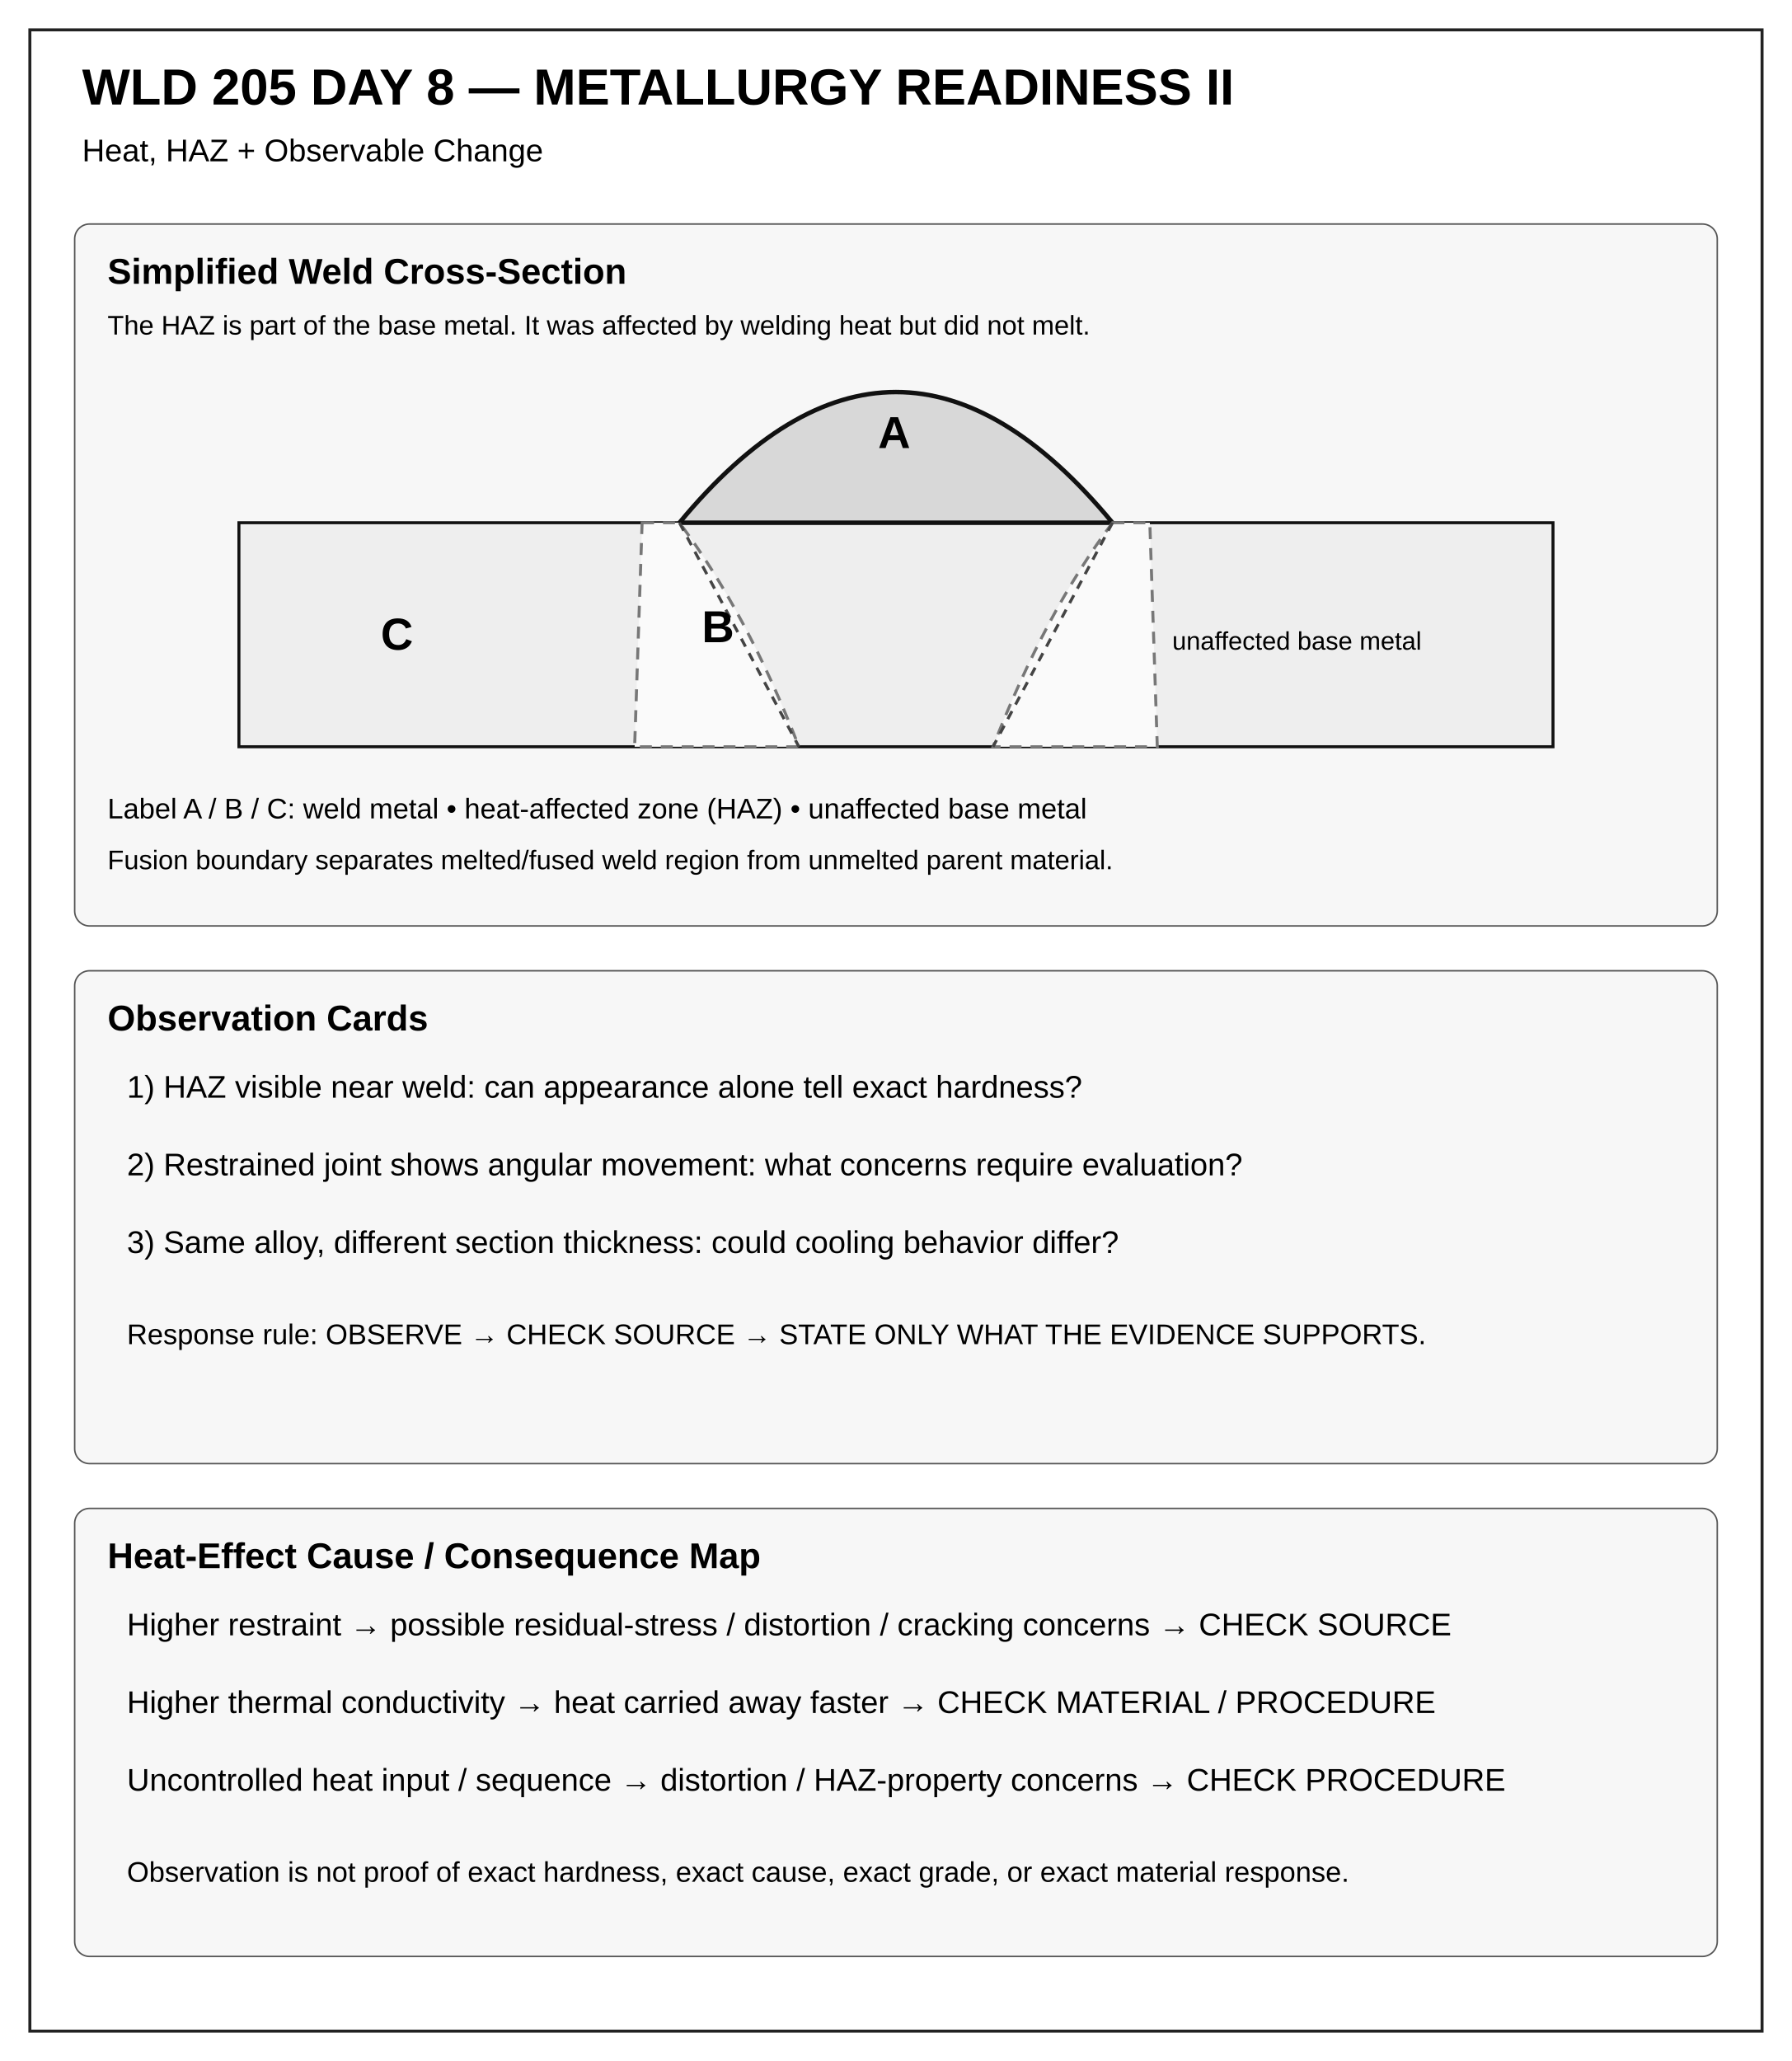
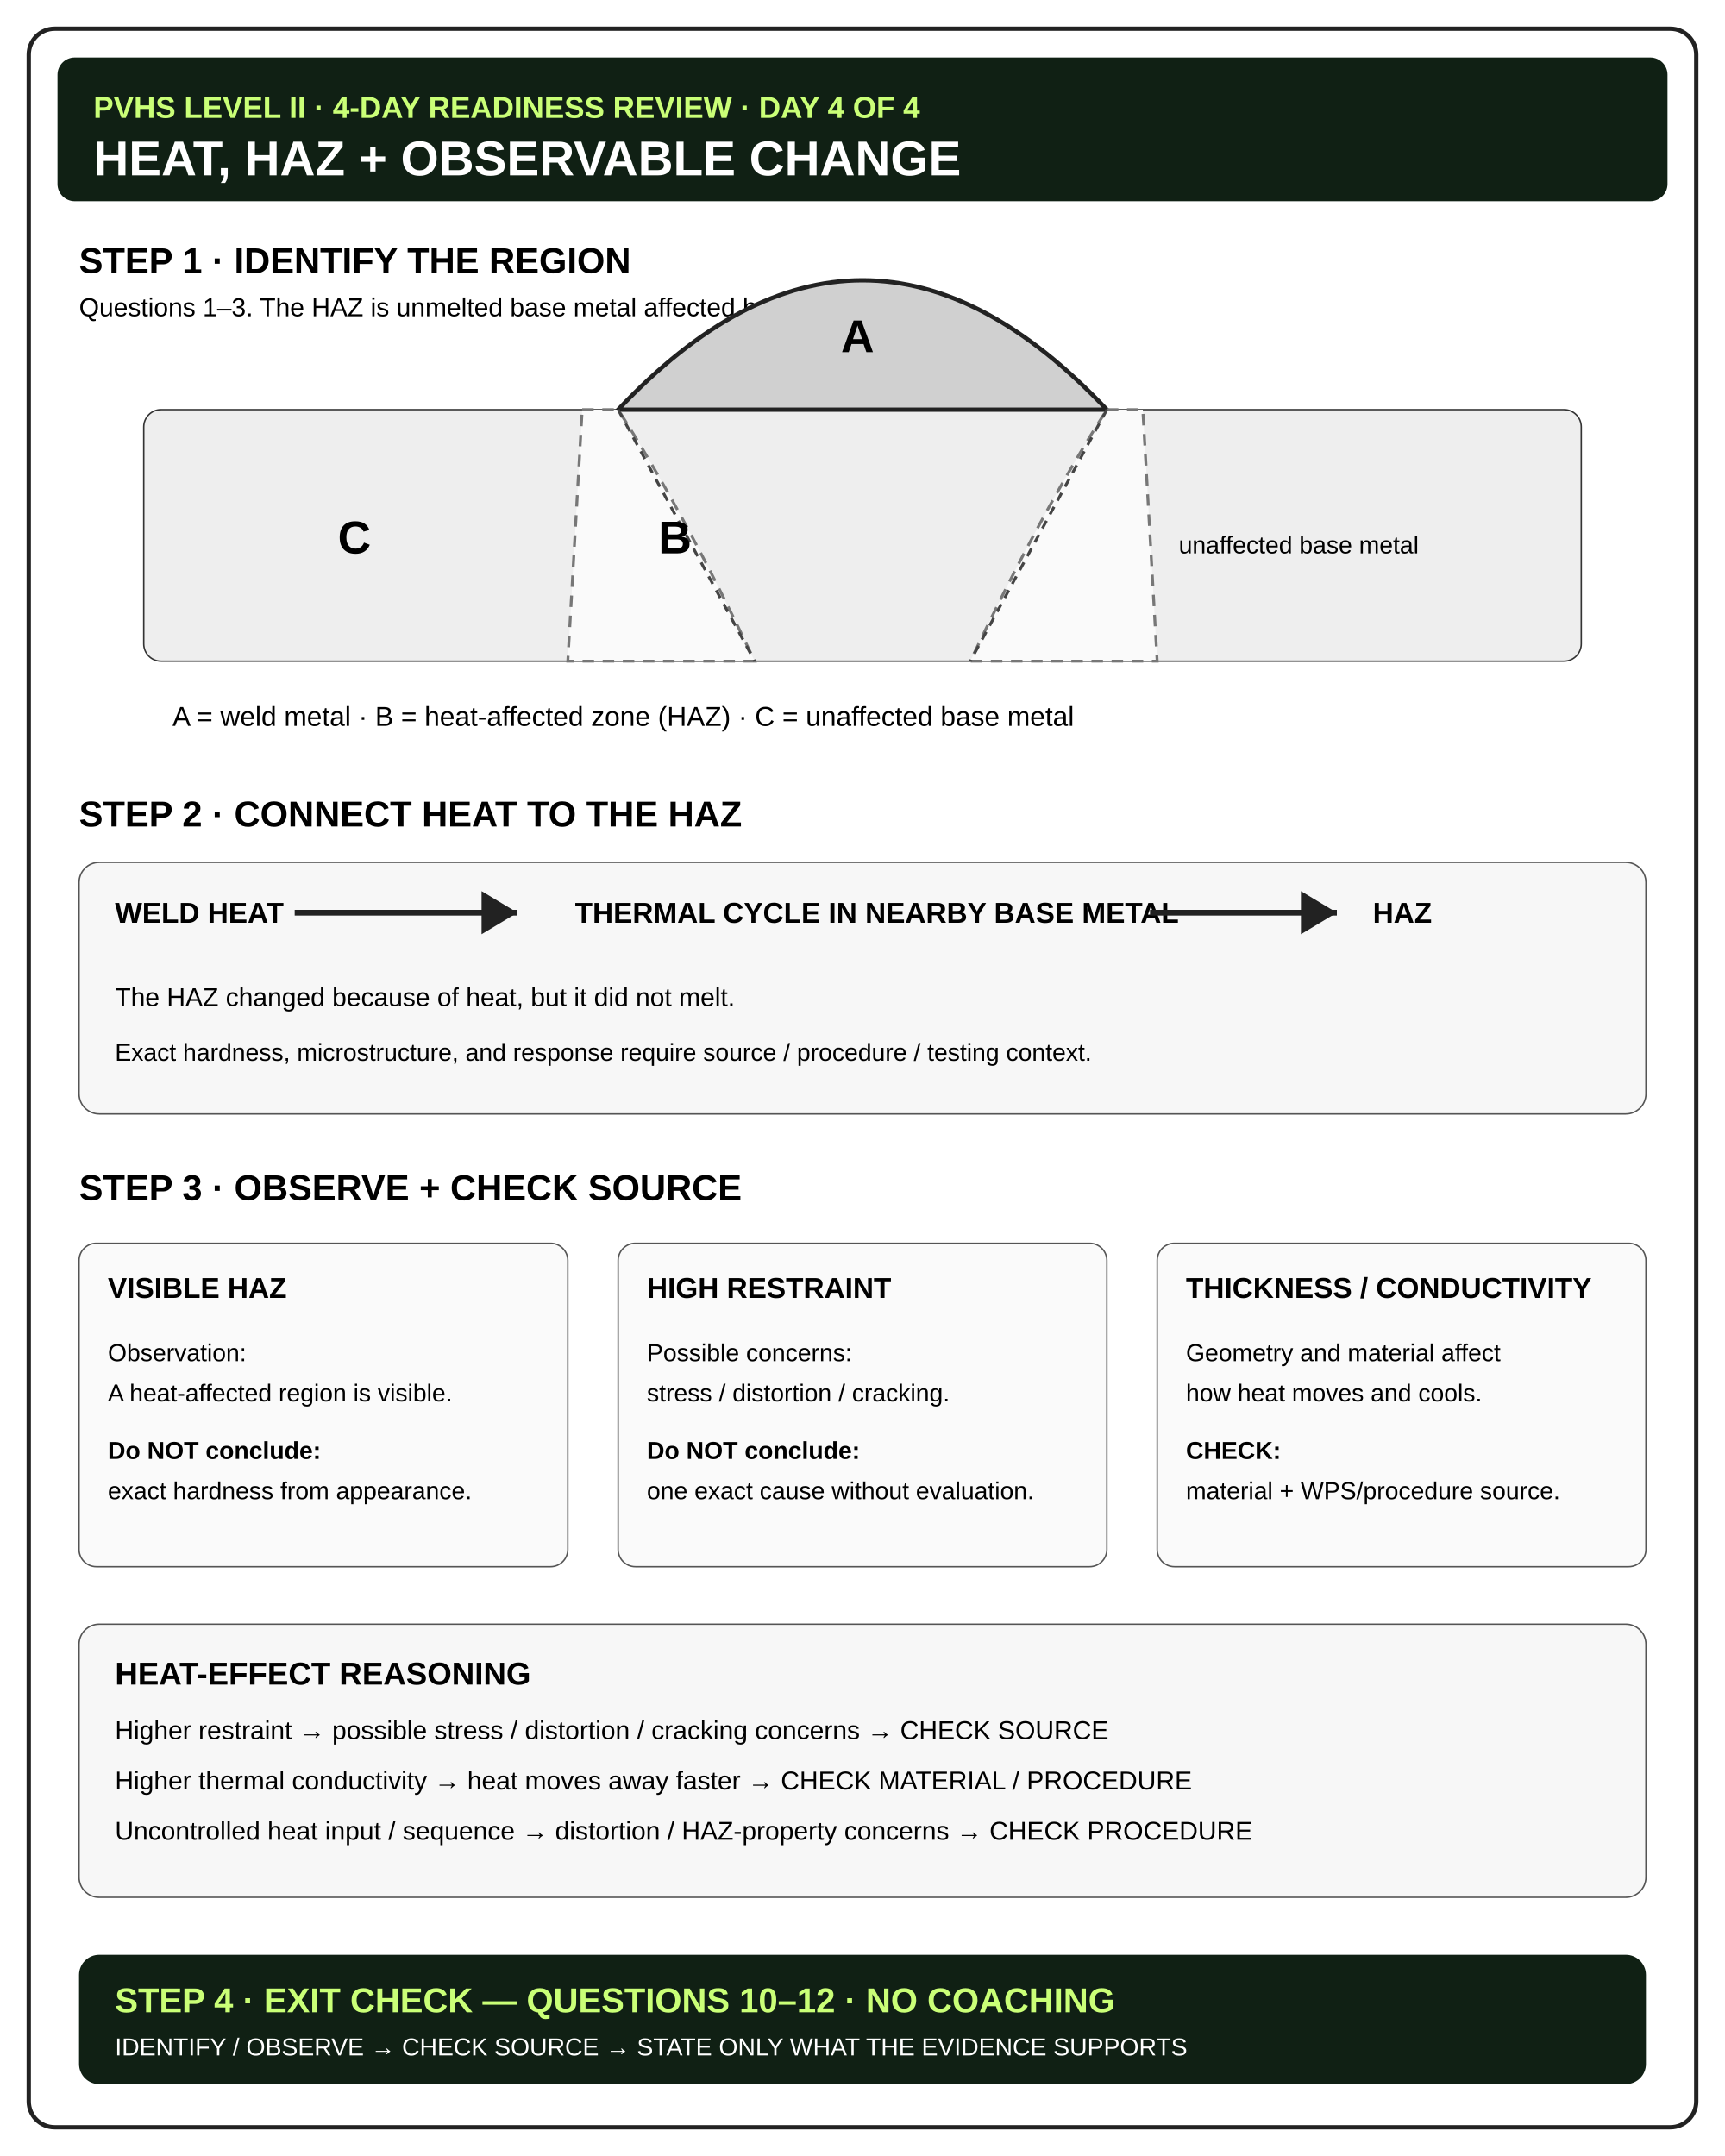
- <svg xmlns="http://www.w3.org/2000/svg" width="1200" height="1380" viewBox="0 0 1200 1380">
-   <rect width="1200" height="1380" fill="white" />
-   <rect x="20" y="20" width="1160" height="1340" fill="none" stroke="#222" stroke-width="2" />
-   <text x="55" y="70" font-family="Arial" font-size="34" font-weight="700">WLD 205 DAY 8 — METALLURGY READINESS II</text>
-   <text x="55" y="108" font-family="Arial" font-size="21">Heat, HAZ + Observable Change</text>
-   <rect x="50" y="150" width="1100" height="470" rx="10" fill="#f7f7f7" stroke="#555" />
-   <text x="72" y="190" font-family="Arial" font-size="24" font-weight="700">Simplified Weld Cross-Section</text>
-   <text x="72" y="224" font-family="Arial" font-size="18">The HAZ is part of the base metal. It was affected by welding heat but did not melt.</text>
-   <rect x="160" y="350" width="880" height="150" fill="#eeeeee" stroke="#111" stroke-width="2" />
-   <path d="M455 350 Q600 175 745 350 Z" fill="#d8d8d8" stroke="#111" stroke-width="3" />
-   <path d="M430 350 L455 350 Q500 410 535 500 L425 500 Z" fill="#fafafa" stroke="#777" stroke-width="2" stroke-dasharray="8 6" />
-   <path d="M745 350 L770 350 L775 500 L665 500 Q700 410 745 350 Z" fill="#fafafa" stroke="#777" stroke-width="2" stroke-dasharray="8 6" />
-   <line x1="455" y1="350" x2="535" y2="500" stroke="#444" stroke-width="2" stroke-dasharray="6 5" />
-   <line x1="745" y1="350" x2="665" y2="500" stroke="#444" stroke-width="2" stroke-dasharray="6 5" />
-   <text x="588" y="300" font-family="Arial" font-size="30" font-weight="700">A</text>
-   <text x="470" y="430" font-family="Arial" font-size="30" font-weight="700">B</text>
-   <text x="255" y="435" font-family="Arial" font-size="30" font-weight="700">C</text>
-   <text x="785" y="435" font-family="Arial" font-size="17">unaffected base metal</text>
-   <text x="72" y="548" font-family="Arial" font-size="19">Label A / B / C: weld metal • heat-affected zone (HAZ) • unaffected base metal</text>
-   <text x="72" y="582" font-family="Arial" font-size="18">Fusion boundary separates melted/fused weld region from unmelted parent material.</text>
-   <rect x="50" y="650" width="1100" height="330" rx="10" fill="#f7f7f7" stroke="#555" />
-   <text x="72" y="690" font-family="Arial" font-size="24" font-weight="700">Observation Cards</text>
-   <text x="85" y="735" font-family="Arial" font-size="21">1) HAZ visible near weld: can appearance alone tell exact hardness?</text>
-   <text x="85" y="787" font-family="Arial" font-size="21">2) Restrained joint shows angular movement: what concerns require evaluation?</text>
-   <text x="85" y="839" font-family="Arial" font-size="21">3) Same alloy, different section thickness: could cooling behavior differ?</text>
-   <text x="85" y="900" font-family="Arial" font-size="19">Response rule: OBSERVE → CHECK SOURCE → STATE ONLY WHAT THE EVIDENCE SUPPORTS.</text>
-   <rect x="50" y="1010" width="1100" height="300" rx="10" fill="#f7f7f7" stroke="#555" />
-   <text x="72" y="1050" font-family="Arial" font-size="24" font-weight="700">Heat-Effect Cause / Consequence Map</text>
-   <text x="85" y="1095" font-family="Arial" font-size="21">Higher restraint → possible residual-stress / distortion / cracking concerns → CHECK SOURCE</text>
-   <text x="85" y="1147" font-family="Arial" font-size="21">Higher thermal conductivity → heat carried away faster → CHECK MATERIAL / PROCEDURE</text>
-   <text x="85" y="1199" font-family="Arial" font-size="21">Uncontrolled heat input / sequence → distortion / HAZ-property concerns → CHECK PROCEDURE</text>
-   <text x="85" y="1260" font-family="Arial" font-size="19">Observation is not proof of exact hardness, exact cause, exact grade, or exact material response.</text>
+ <svg xmlns="http://www.w3.org/2000/svg" width="1200" height="1500" viewBox="0 0 1200 1500">
+   <rect width="1200" height="1500" fill="white" />
+   <rect x="20" y="20" width="1160" height="1460" rx="18" fill="none" stroke="#222" stroke-width="3" />
+   <rect x="40" y="40" width="1120" height="100" rx="12" fill="#102014" />
+   <text x="65" y="82" font-family="Arial" font-size="21" fill="#caff77" font-weight="700">PVHS LEVEL II · 4-DAY READINESS REVIEW · DAY 4 OF 4</text>
+   <text x="65" y="122" font-family="Arial" font-size="34" fill="white" font-weight="700">HEAT, HAZ + OBSERVABLE CHANGE</text>
+   <text x="55" y="190" font-family="Arial" font-size="25" font-weight="700">STEP 1 · IDENTIFY THE REGION</text>
+   <text x="55" y="220" font-family="Arial" font-size="18">Questions 1–3. The HAZ is unmelted base metal affected by welding heat.</text>
+   <rect x="100" y="285" width="1000" height="175" rx="12" fill="#eeeeee" stroke="#333" />
+   <path d="M430 285 Q600 105 770 285 Z" fill="#d0d0d0" stroke="#222" stroke-width="3" />
+   <path d="M405 285 L430 285 Q475 355 525 460 L395 460 Z" fill="#fafafa" stroke="#777" stroke-width="2" stroke-dasharray="8 6" />
+   <path d="M770 285 L795 285 L805 460 L675 460 Q725 355 770 285 Z" fill="#fafafa" stroke="#777" stroke-width="2" stroke-dasharray="8 6" />
+   <line x1="430" y1="285" x2="525" y2="460" stroke="#444" stroke-width="2" stroke-dasharray="6 5" />
+   <line x1="770" y1="285" x2="675" y2="460" stroke="#444" stroke-width="2" stroke-dasharray="6 5" />
+   <text x="585" y="245" font-family="Arial" font-size="32" font-weight="700">A</text>
+   <text x="458" y="385" font-family="Arial" font-size="32" font-weight="700">B</text>
+   <text x="235" y="385" font-family="Arial" font-size="32" font-weight="700">C</text>
+   <text x="820" y="385" font-family="Arial" font-size="17">unaffected base metal</text>
+   <text x="120" y="505" font-family="Arial" font-size="19">A = weld metal · B = heat-affected zone (HAZ) · C = unaffected base metal</text>
+   <text x="55" y="575" font-family="Arial" font-size="25" font-weight="700">STEP 2 · CONNECT HEAT TO THE HAZ</text>
+   <rect x="55" y="600" width="1090" height="175" rx="14" fill="#f7f7f7" stroke="#555" />
+   <g font-family="Arial">
+     <text x="80" y="642" font-size="20" font-weight="700">WELD HEAT</text>
+     <line x1="205" y1="635" x2="360" y2="635" stroke="#222" stroke-width="4" />
+     <polygon points="360,635 335,620 335,650" fill="#222" />
+     <text x="400" y="642" font-size="20" font-weight="700">THERMAL CYCLE IN NEARBY BASE METAL</text>
+     <line x1="800" y1="635" x2="930" y2="635" stroke="#222" stroke-width="4" />
+     <polygon points="930,635 905,620 905,650" fill="#222" />
+     <text x="955" y="642" font-size="20" font-weight="700">HAZ</text>
+     <text x="80" y="700" font-size="18">The HAZ changed because of heat, but it did not melt.</text>
+     <text x="80" y="738" font-size="17">Exact hardness, microstructure, and response require source / procedure / testing context.</text>
+   </g>
+   <text x="55" y="835" font-family="Arial" font-size="25" font-weight="700">STEP 3 · OBSERVE + CHECK SOURCE</text>
+   <g font-family="Arial">
+     <g transform="translate(55,865)">
+       <rect width="340" height="225" rx="12" fill="#fafafa" stroke="#555" />
+       <text x="20" y="38" font-size="20" font-weight="700">VISIBLE HAZ</text>
+       <text x="20" y="82" font-size="17">Observation:</text>
+       <text x="20" y="110" font-size="17">A heat-affected region is visible.</text>
+       <text x="20" y="150" font-size="17" font-weight="700">Do NOT conclude:</text>
+       <text x="20" y="178" font-size="17">exact hardness from appearance.</text>
+     </g>
+     <g transform="translate(430,865)">
+       <rect width="340" height="225" rx="12" fill="#fafafa" stroke="#555" />
+       <text x="20" y="38" font-size="20" font-weight="700">HIGH RESTRAINT</text>
+       <text x="20" y="82" font-size="17">Possible concerns:</text>
+       <text x="20" y="110" font-size="17">stress / distortion / cracking.</text>
+       <text x="20" y="150" font-size="17" font-weight="700">Do NOT conclude:</text>
+       <text x="20" y="178" font-size="17">one exact cause without evaluation.</text>
+     </g>
+     <g transform="translate(805,865)">
+       <rect width="340" height="225" rx="12" fill="#fafafa" stroke="#555" />
+       <text x="20" y="38" font-size="20" font-weight="700">THICKNESS / CONDUCTIVITY</text>
+       <text x="20" y="82" font-size="17">Geometry and material affect</text>
+       <text x="20" y="110" font-size="17">how heat moves and cools.</text>
+       <text x="20" y="150" font-size="17" font-weight="700">CHECK:</text>
+       <text x="20" y="178" font-size="17">material + WPS/procedure source.</text>
+     </g>
+   </g>
+   <rect x="55" y="1130" width="1090" height="190" rx="14" fill="#f7f7f7" stroke="#555" />
+   <text x="80" y="1172" font-family="Arial" font-size="22" font-weight="700">HEAT-EFFECT REASONING</text>
+   <text x="80" y="1210" font-family="Arial" font-size="18">Higher restraint → possible stress / distortion / cracking concerns → CHECK SOURCE</text>
+   <text x="80" y="1245" font-family="Arial" font-size="18">Higher thermal conductivity → heat moves away faster → CHECK MATERIAL / PROCEDURE</text>
+   <text x="80" y="1280" font-family="Arial" font-size="18">Uncontrolled heat input / sequence → distortion / HAZ-property concerns → CHECK PROCEDURE</text>
+   <rect x="55" y="1360" width="1090" height="90" rx="14" fill="#102014" />
+   <text x="80" y="1400" font-family="Arial" font-size="24" fill="#caff77" font-weight="700">STEP 4 · EXIT CHECK — QUESTIONS 10–12 · NO COACHING</text>
+   <text x="80" y="1430" font-family="Arial" font-size="17" fill="white">IDENTIFY / OBSERVE → CHECK SOURCE → STATE ONLY WHAT THE EVIDENCE SUPPORTS</text>
</svg>
